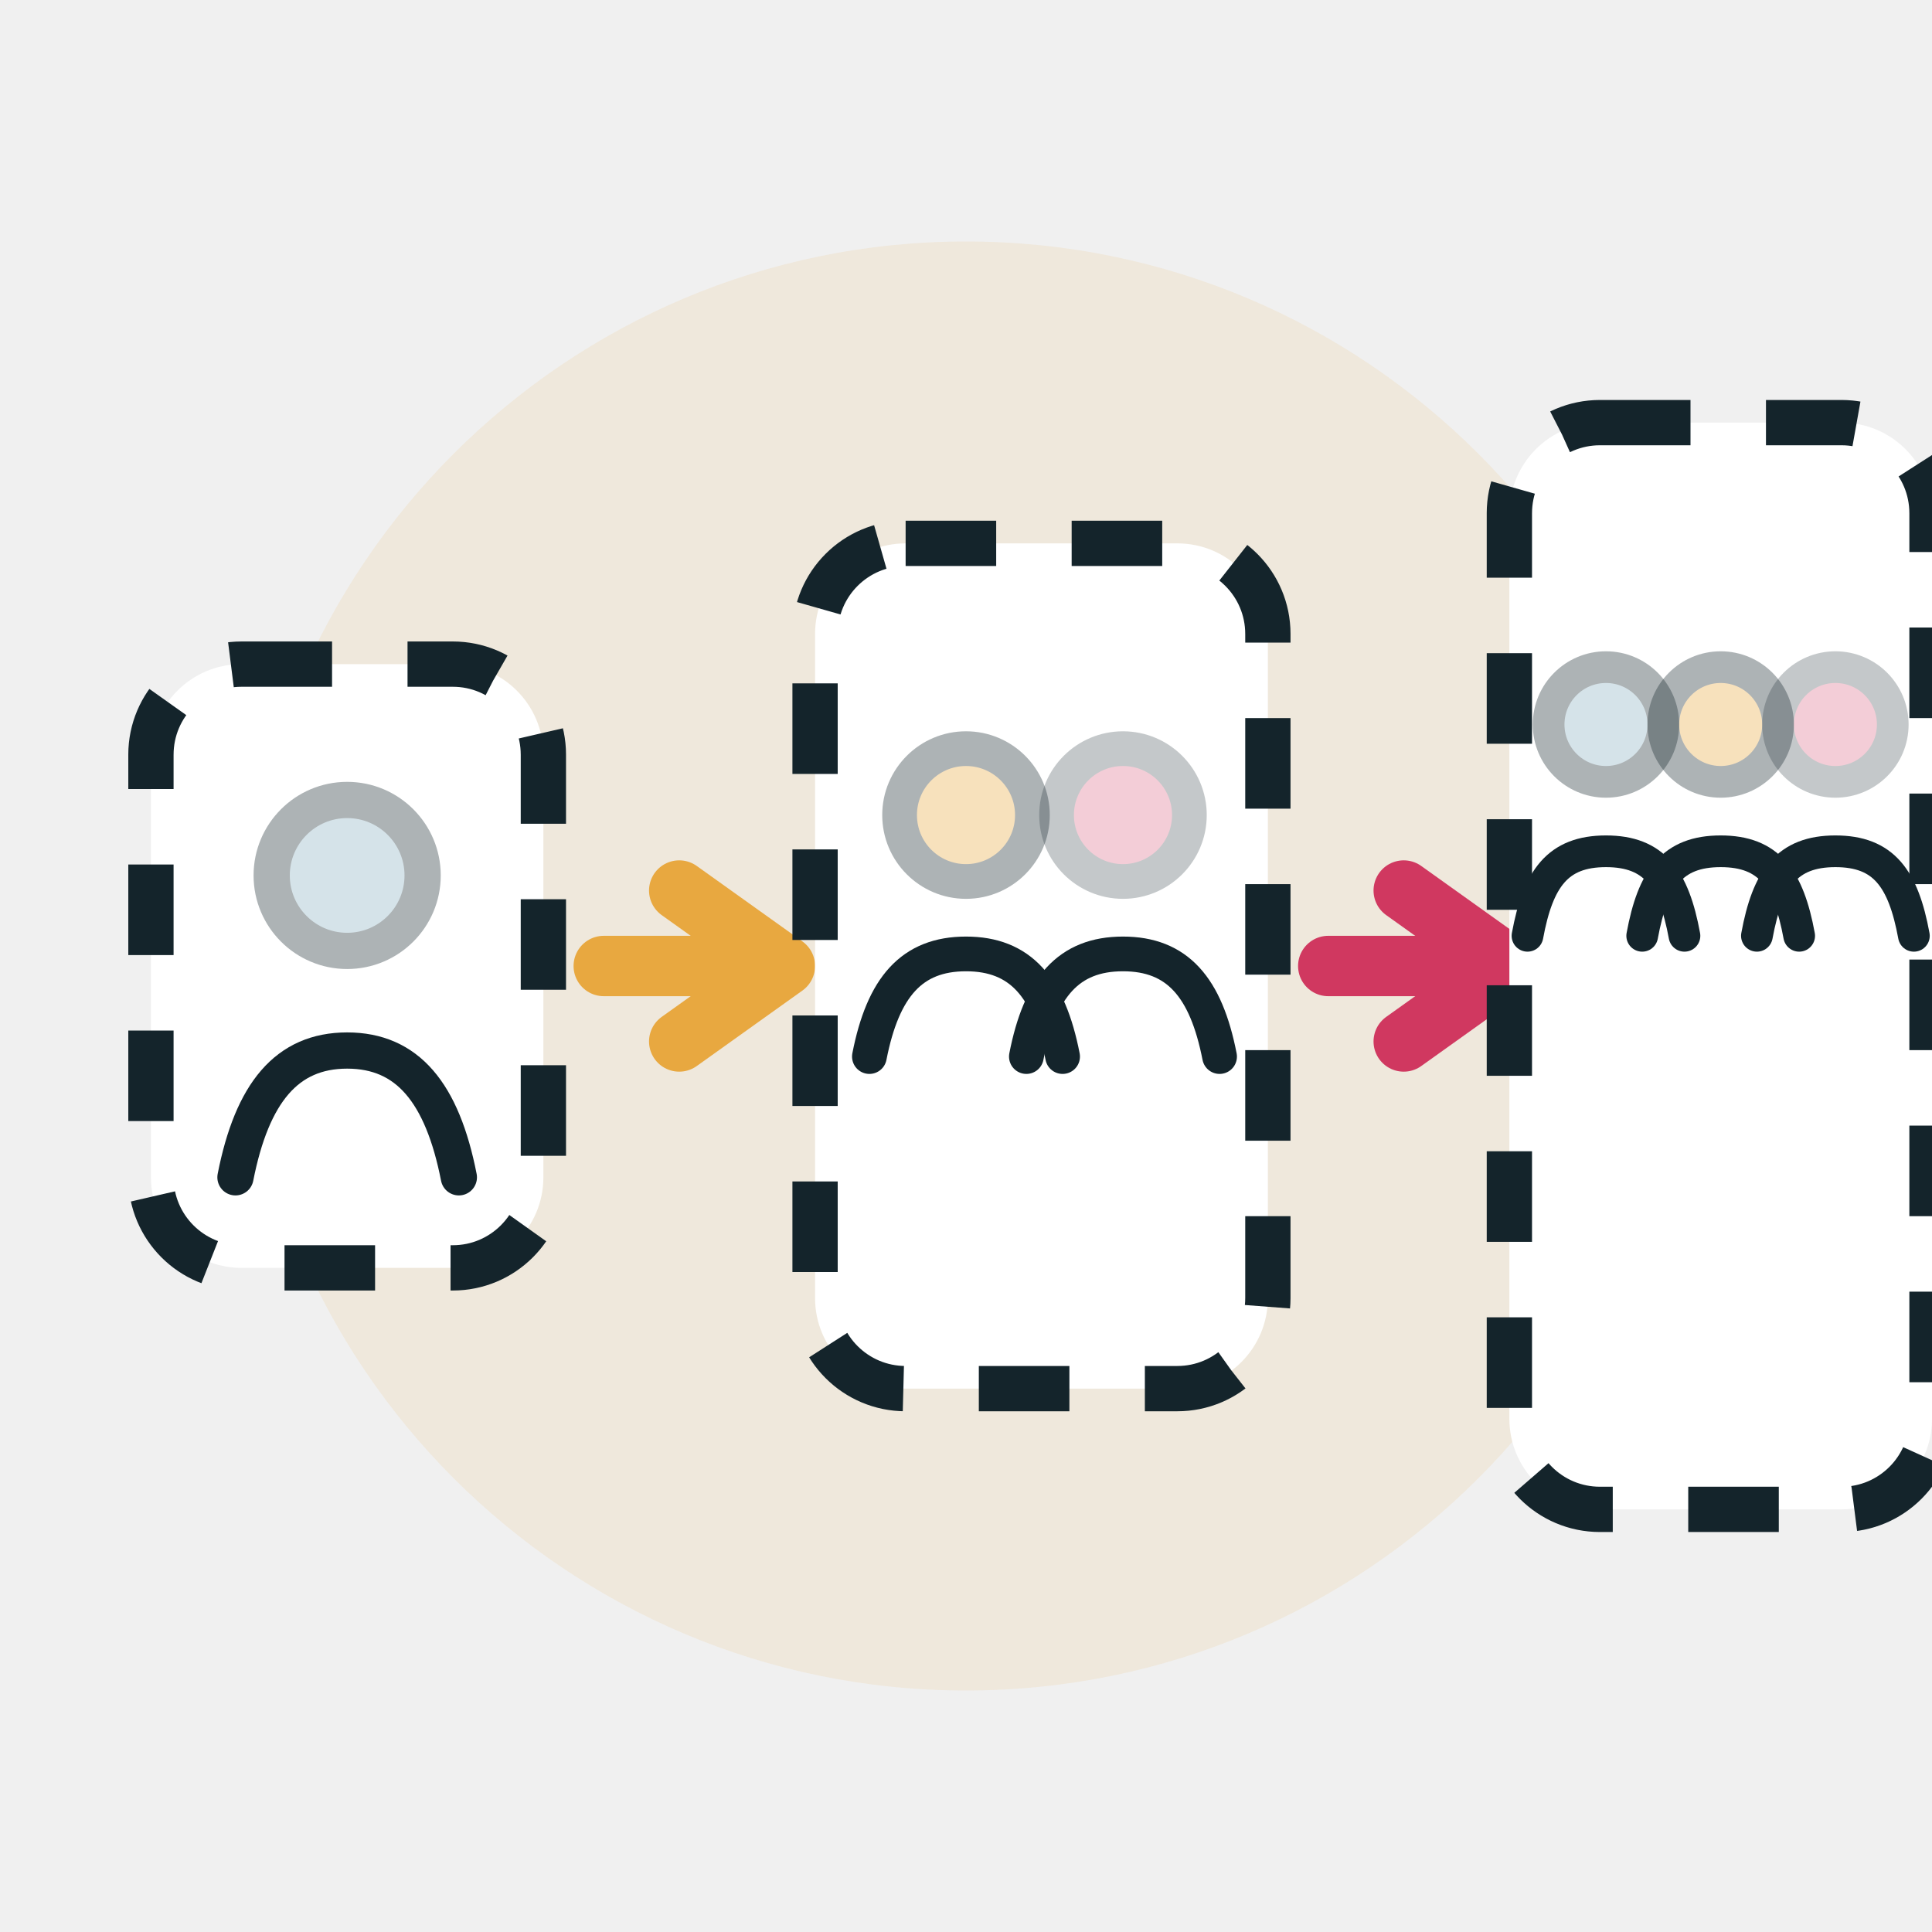
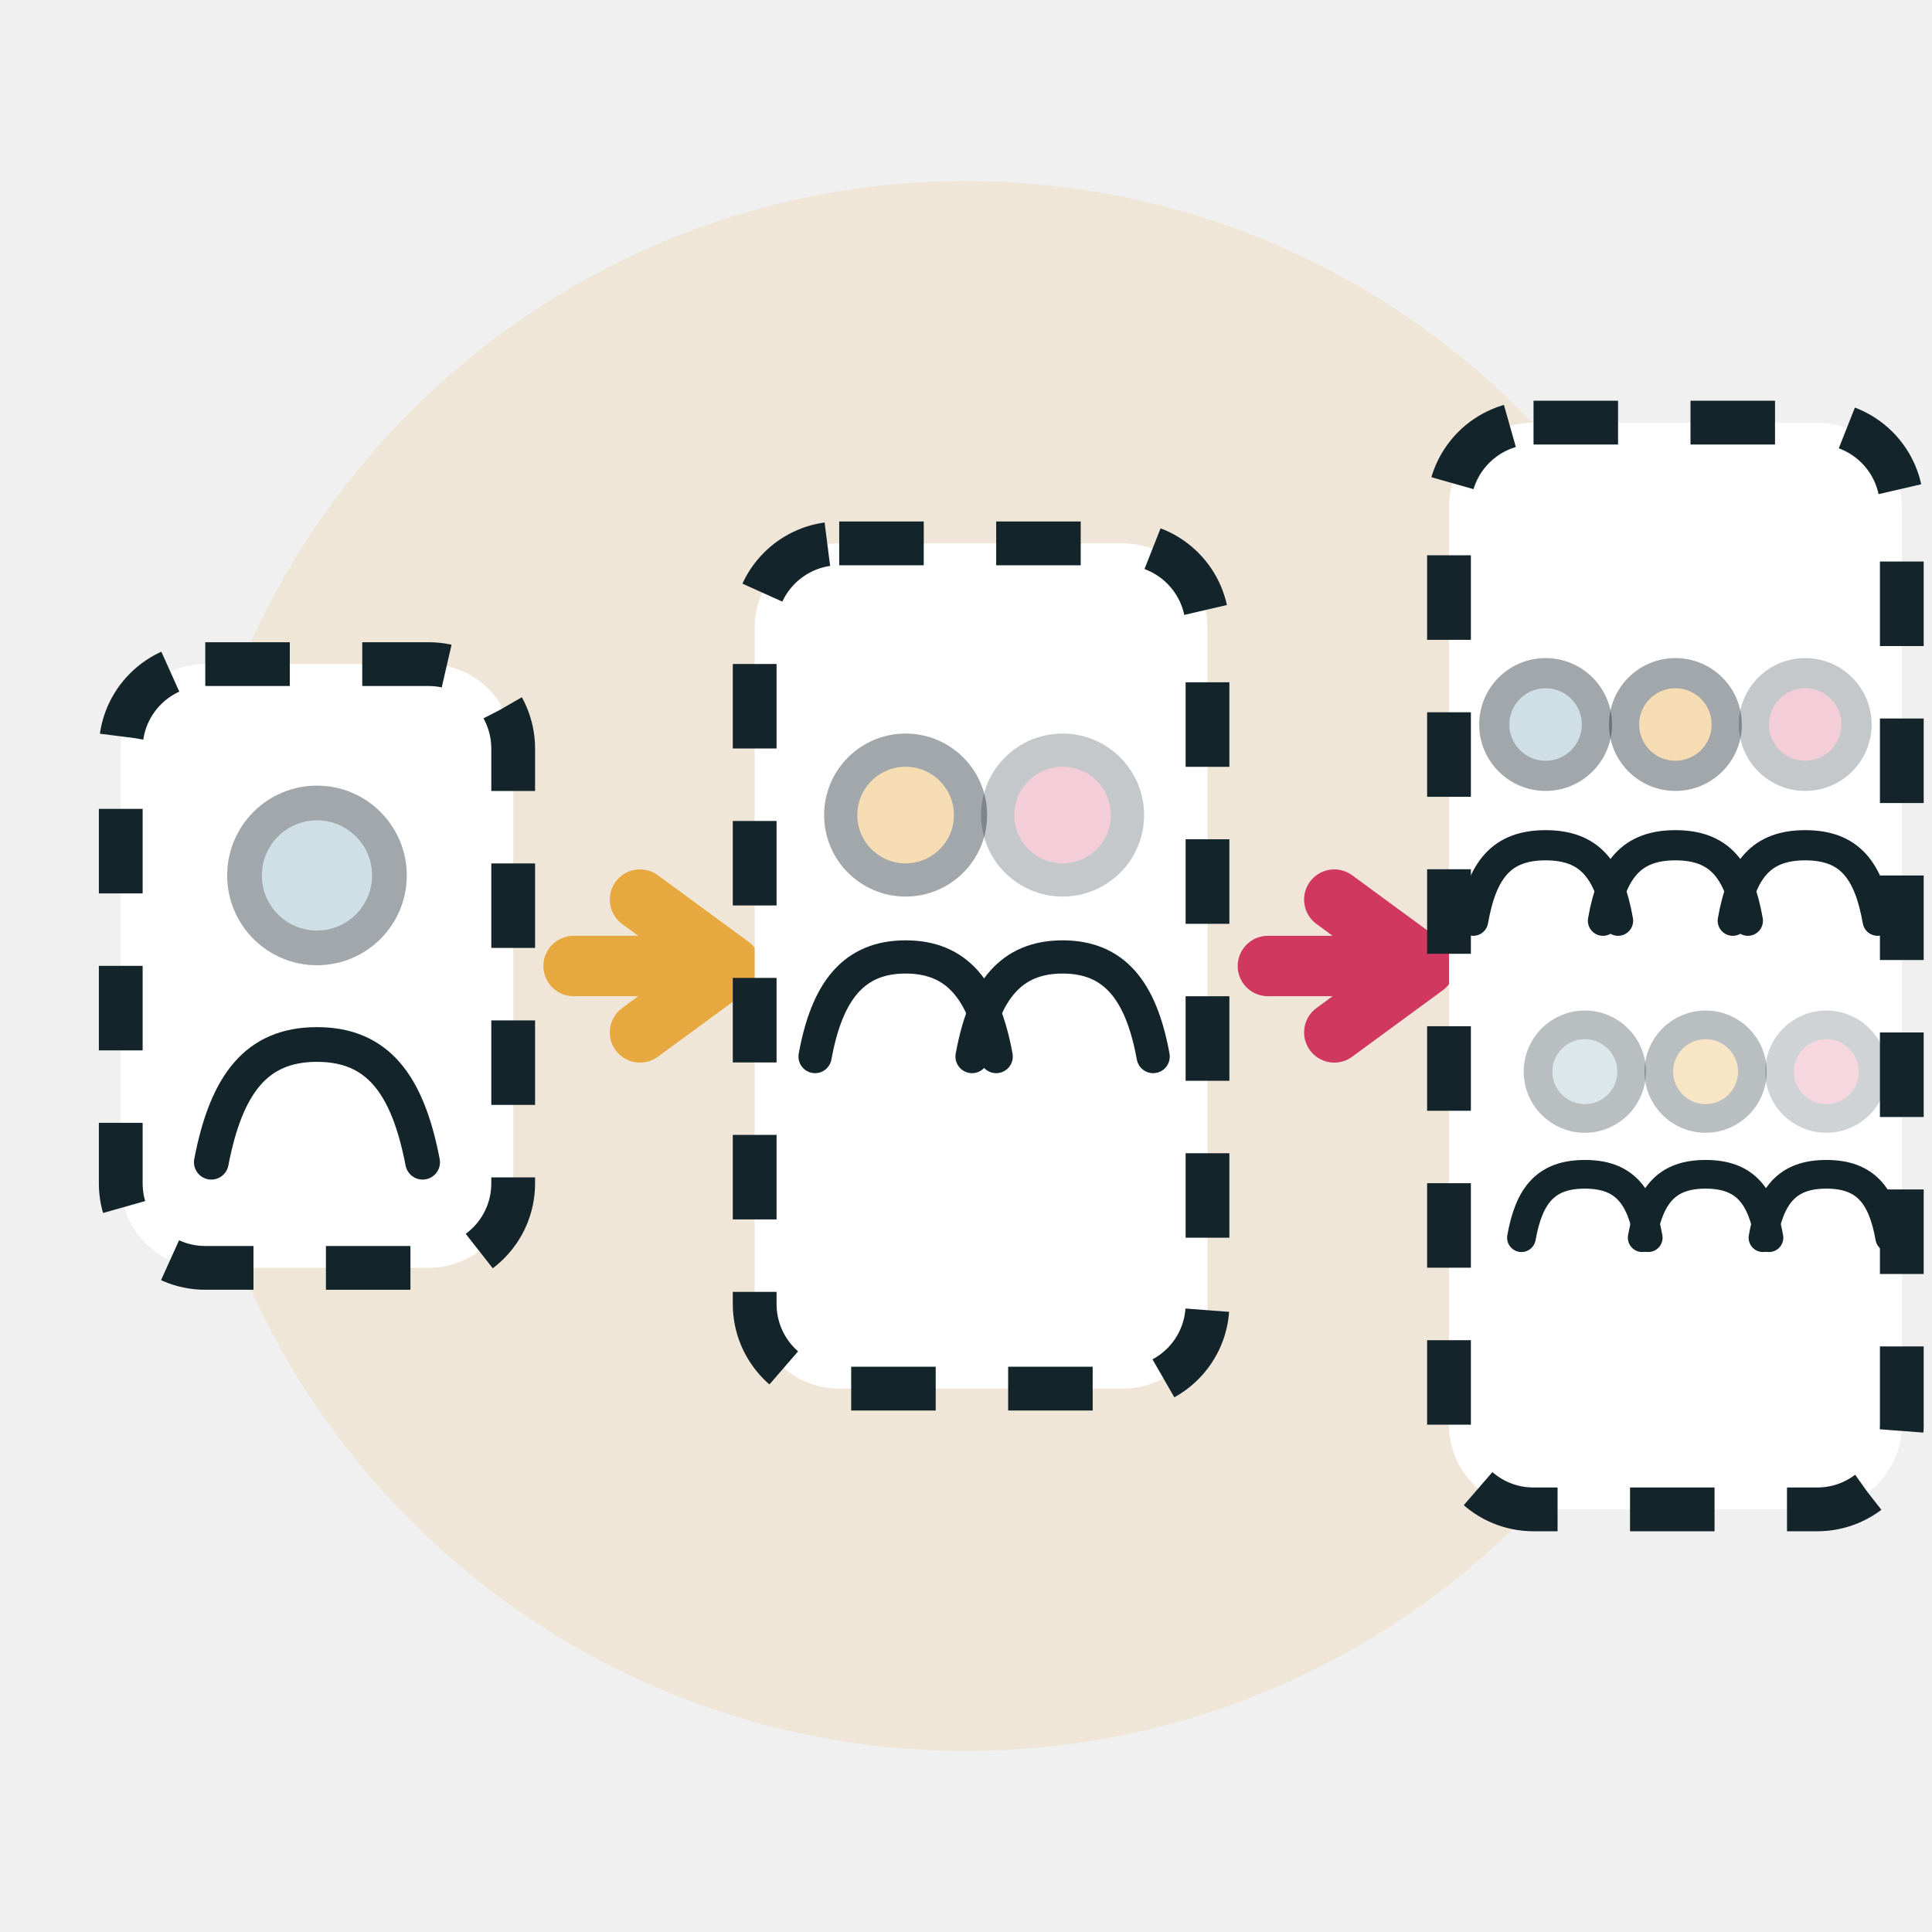
<svg xmlns="http://www.w3.org/2000/svg" viewBox="0 0 64 64" fill="none" aria-hidden="true">
-   <circle cx="32" cy="32" r="24" fill="#E8A840" opacity=".12" />
-   <rect x="5" y="22" width="13" height="20" rx="3" fill="#fff" stroke="#14242B" stroke-width="1.5" stroke-dasharray="3 2.5" />
-   <circle cx="11.5" cy="29" r="2.5" fill="#88B0C0" opacity=".35" stroke="#14242B" stroke-width="1.2" />
-   <path d="M7.8 39c.55-2.8 1.7-4.2 3.7-4.2s3.15 1.4 3.7 4.2" stroke="#14242B" stroke-width="1.2" stroke-linecap="round" />
-   <path d="M20 32h4.5" stroke="#E8A840" stroke-width="2" stroke-linecap="round" />
-   <path d="M22.5 29.5L26 32l-3.5 2.5" stroke="#E8A840" stroke-width="2" stroke-linecap="round" stroke-linejoin="round" />
-   <rect x="27" y="18" width="15" height="28" rx="3" fill="#fff" stroke="#14242B" stroke-width="1.5" stroke-dasharray="3 2.5" />
-   <circle cx="32" cy="27" r="2.2" fill="#E8A840" opacity=".35" stroke="#14242B" stroke-width="1.15" />
-   <path d="M28.8 35c.45-2.3 1.4-3.4 3.2-3.4s2.75 1.1 3.2 3.4" stroke="#14242B" stroke-width="1.15" stroke-linecap="round" />
-   <circle cx="37.2" cy="27" r="2.2" fill="#D03860" opacity=".25" stroke="#14242B" stroke-width="1.15" />
-   <path d="M34 35c.45-2.3 1.4-3.4 3.2-3.4s2.75 1.1 3.2 3.4" stroke="#14242B" stroke-width="1.15" stroke-linecap="round" />
-   <path d="M44 32h4.5" stroke="#D03860" stroke-width="2" stroke-linecap="round" />
-   <path d="M46.5 29.5L50 32l-3.5 2.5" stroke="#D03860" stroke-width="2" stroke-linecap="round" stroke-linejoin="round" />
-   <rect x="51" y="14" width="0" height="0" opacity="0" />
-   <rect x="50" y="14" width="14" height="36" rx="3" fill="#fff" stroke="#14242B" stroke-width="1.5" stroke-dasharray="3 2.5" />
-   <circle cx="53.2" cy="24" r="1.9" fill="#88B0C0" opacity=".35" stroke="#14242B" stroke-width="1.05" />
-   <path d="M50.6 31c.35-1.9 1-2.8 2.6-2.8s2.25.9 2.6 2.8" stroke="#14242B" stroke-width="1.05" stroke-linecap="round" />
-   <circle cx="57" cy="24" r="1.9" fill="#E8A840" opacity=".35" stroke="#14242B" stroke-width="1.05" />
-   <path d="M54.4 31c.35-1.9 1-2.8 2.6-2.8s2.25.9 2.6 2.8" stroke="#14242B" stroke-width="1.05" stroke-linecap="round" />
-   <circle cx="60.8" cy="24" r="1.9" fill="#D03860" opacity=".25" stroke="#14242B" stroke-width="1.05" />
-   <path d="M58.2 31c.35-1.9 1-2.8 2.6-2.8s2.25.9 2.6 2.8" stroke="#14242B" stroke-width="1.05" stroke-linecap="round" />
+   <circle cx="32" cy="32" r="26" fill="#E8A840" opacity=".14" />
+   <rect x="4" y="22" width="13" height="20" rx="2.8" fill="#fff" stroke="#14242B" stroke-width="1.45" stroke-dasharray="2.8 2.4" />
+   <circle cx="10.5" cy="29" r="2.4" fill="#88B0C0" opacity=".4" stroke="#14242B" stroke-width="1.15" />
+   <path d="M7 38.5c.5-2.6 1.5-3.9 3.5-3.9s3 1.3 3.5 3.9" stroke="#14242B" stroke-width="1.15" stroke-linecap="round" />
+   <path d="M19 32h4" stroke="#E8A840" stroke-width="2" stroke-linecap="round" />
+   <path d="M21.2 29.8L24.2 32l-3 2.2" stroke="#E8A840" stroke-width="2" stroke-linecap="round" stroke-linejoin="round" />
+   <rect x="25" y="18" width="15" height="28" rx="2.8" fill="#fff" stroke="#14242B" stroke-width="1.45" stroke-dasharray="2.8 2.4" />
+   <circle cx="30" cy="27" r="2.15" fill="#E8A840" opacity=".4" stroke="#14242B" stroke-width="1.1" />
+   <path d="M27 35c.4-2.2 1.3-3.3 3-3.3s2.6 1.1 3 3.3" stroke="#14242B" stroke-width="1.1" stroke-linecap="round" />
+   <circle cx="35.2" cy="27" r="2.15" fill="#D03860" opacity=".25" stroke="#14242B" stroke-width="1.1" />
+   <path d="M32.2 35c.4-2.2 1.3-3.3 3-3.3s2.6 1.1 3 3.3" stroke="#14242B" stroke-width="1.1" stroke-linecap="round" />
+   <path d="M42 32h4" stroke="#D03860" stroke-width="2" stroke-linecap="round" />
+   <path d="M44.2 29.8L47.2 32l-3 2.2" stroke="#D03860" stroke-width="2" stroke-linecap="round" stroke-linejoin="round" />
+   <rect x="48" y="14" width="15" height="36" rx="2.8" fill="#fff" stroke="#14242B" stroke-width="1.45" stroke-dasharray="2.8 2.4" />
+   <circle cx="51.2" cy="24" r="1.7" fill="#88B0C0" opacity=".4" stroke="#14242B" stroke-width="1" />
+   <path d="M48.8 30.5c.3-1.7.95-2.5 2.4-2.5s2.1.8 2.4 2.5" stroke="#14242B" stroke-width="1" stroke-linecap="round" />
+   <circle cx="55.5" cy="24" r="1.7" fill="#E8A840" opacity=".4" stroke="#14242B" stroke-width="1" />
+   <path d="M53.1 30.5c.3-1.7.95-2.5 2.4-2.5s2.1.8 2.4 2.5" stroke="#14242B" stroke-width="1" stroke-linecap="round" />
+   <circle cx="59.8" cy="24" r="1.7" fill="#D03860" opacity=".25" stroke="#14242B" stroke-width="1" />
+   <path d="M57.4 30.5c.3-1.7.95-2.5 2.4-2.5s2.1.8 2.4 2.5" stroke="#14242B" stroke-width="1" stroke-linecap="round" />
+   <circle cx="52.5" cy="35.5" r="1.55" fill="#88B0C0" opacity=".3" stroke="#14242B" stroke-width=".95" />
+   <path d="M50.4 41c.25-1.4.8-2.1 2.1-2.1s1.85.7 2.1 2.1" stroke="#14242B" stroke-width=".95" stroke-linecap="round" />
+   <circle cx="56.5" cy="35.5" r="1.55" fill="#E8A840" opacity=".3" stroke="#14242B" stroke-width=".95" />
+   <path d="M54.4 41c.25-1.4.8-2.1 2.1-2.1s1.85.7 2.1 2.1" stroke="#14242B" stroke-width=".95" stroke-linecap="round" />
+   <circle cx="60.5" cy="35.5" r="1.55" fill="#D03860" opacity=".2" stroke="#14242B" stroke-width=".95" />
+   <path d="M58.4 41c.25-1.4.8-2.1 2.1-2.1s1.85.7 2.1 2.1" stroke="#14242B" stroke-width=".95" stroke-linecap="round" />
</svg>
